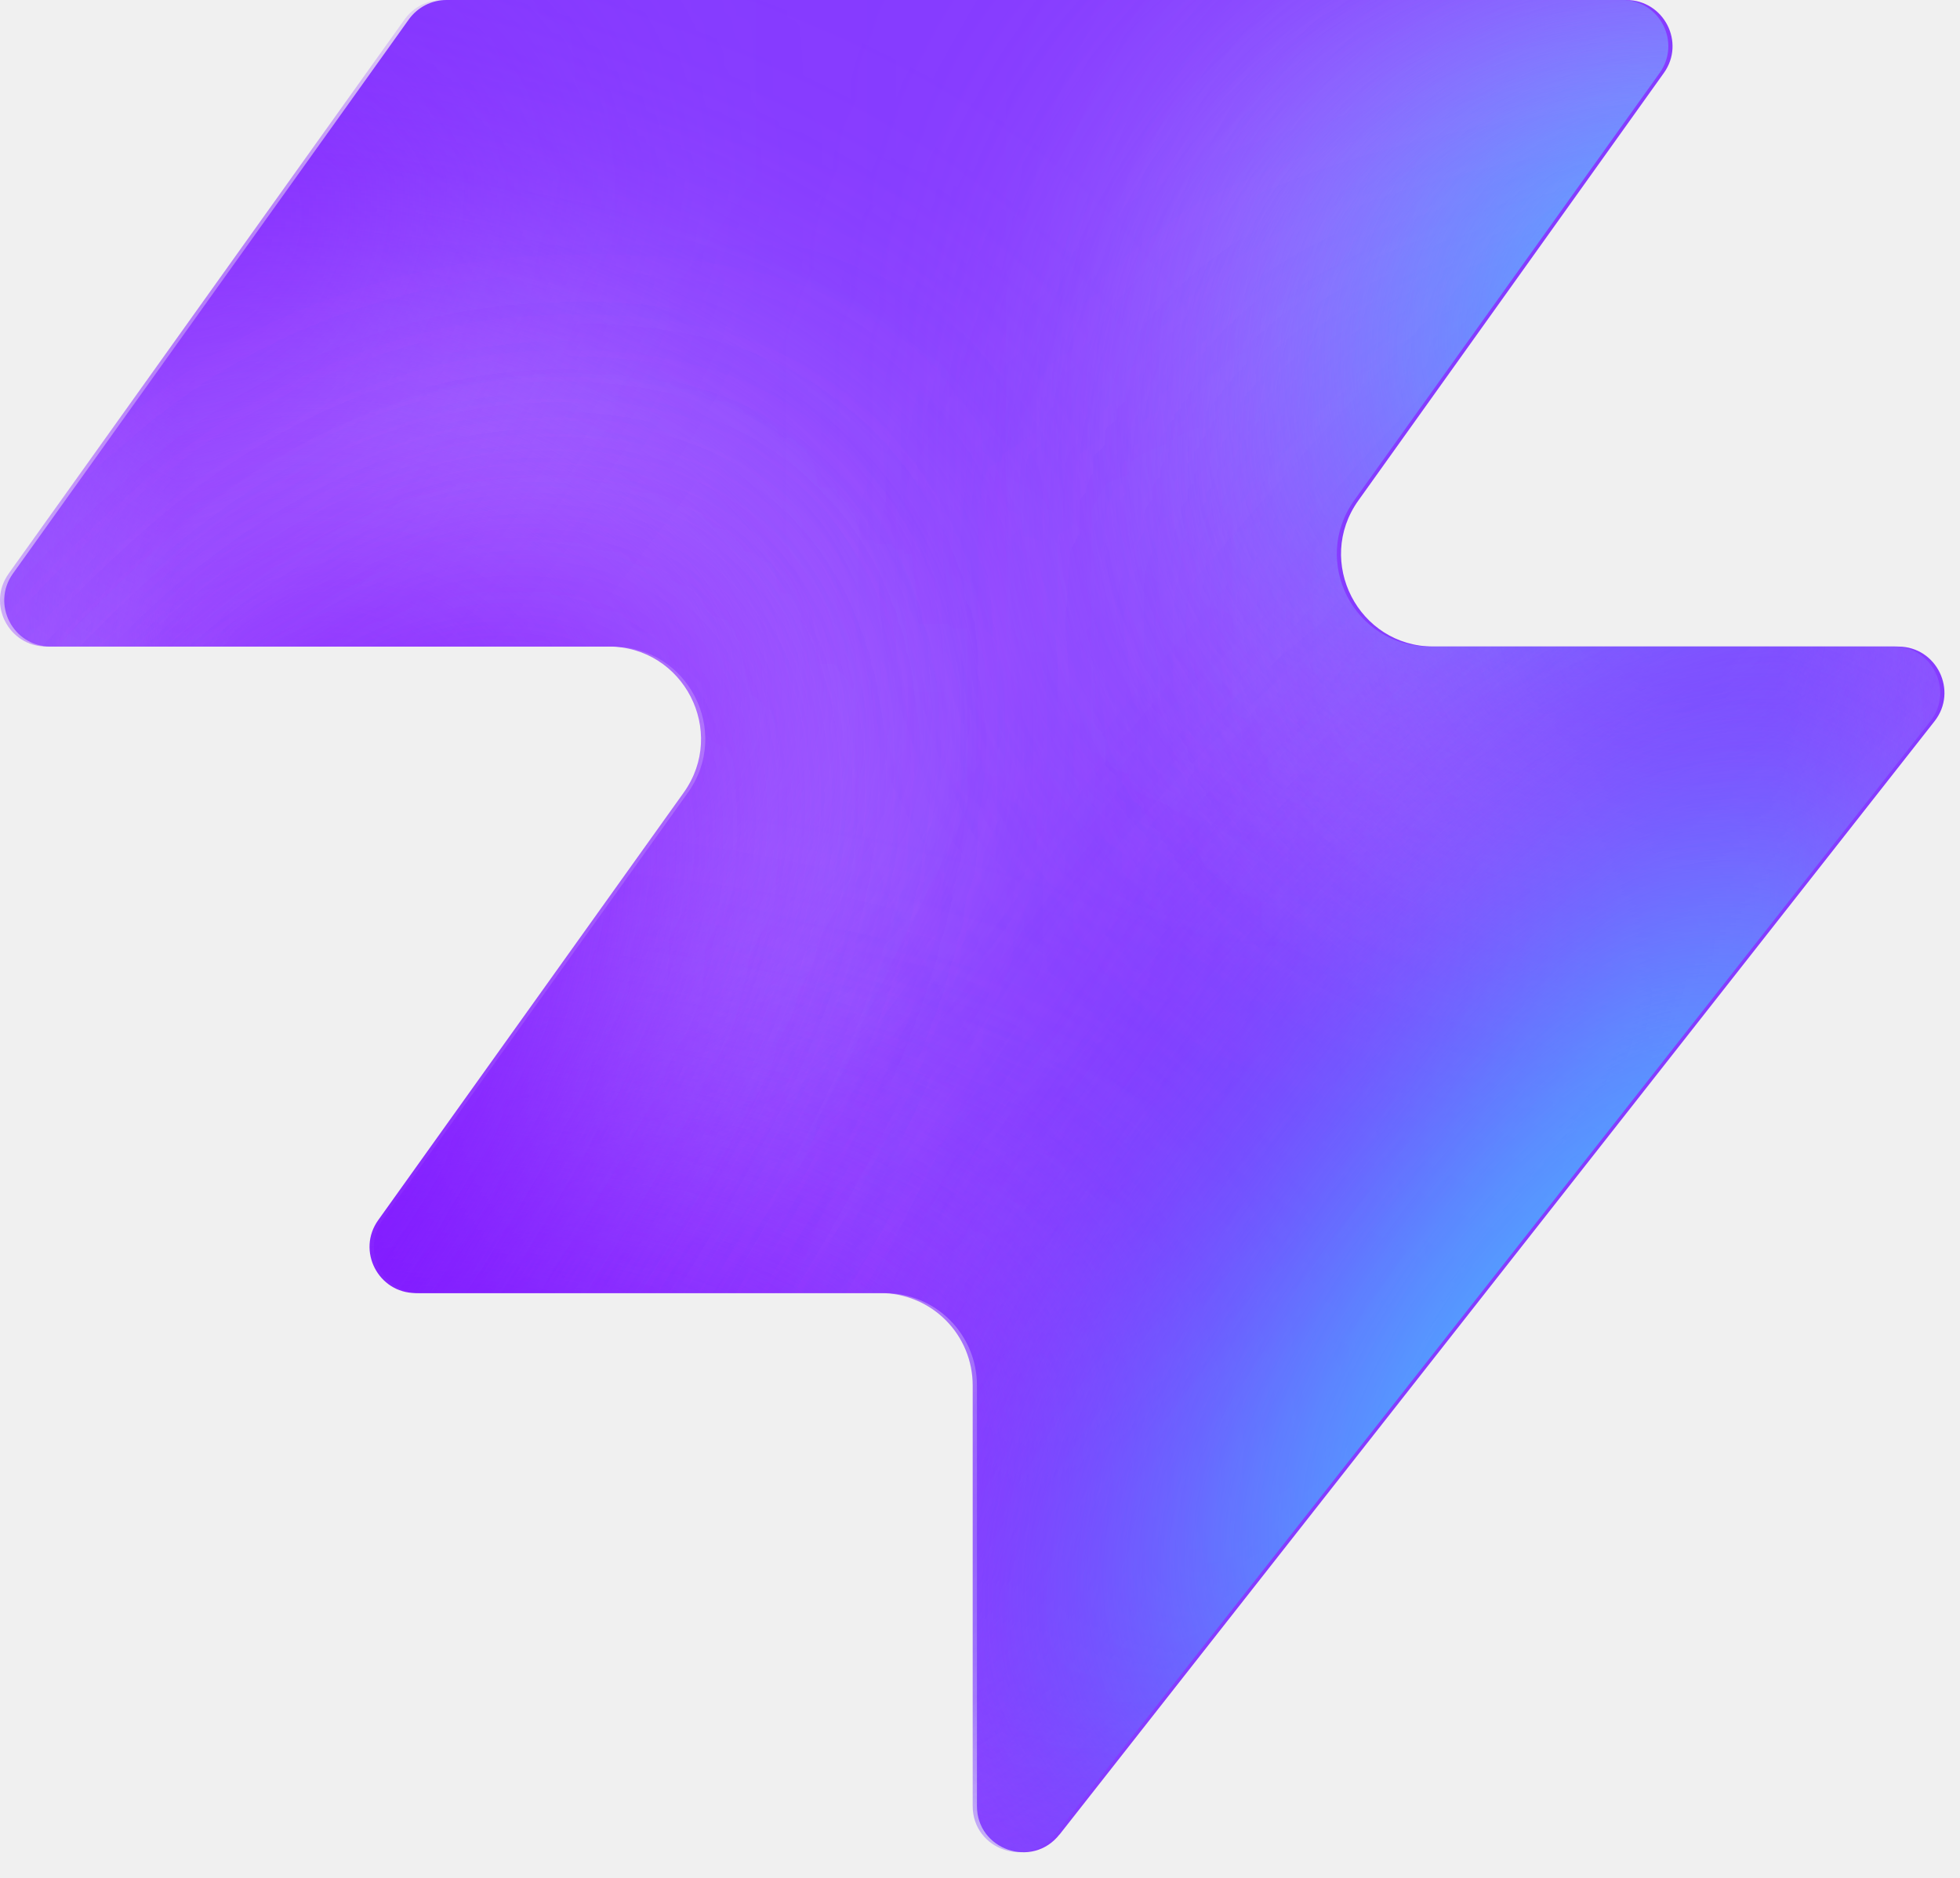
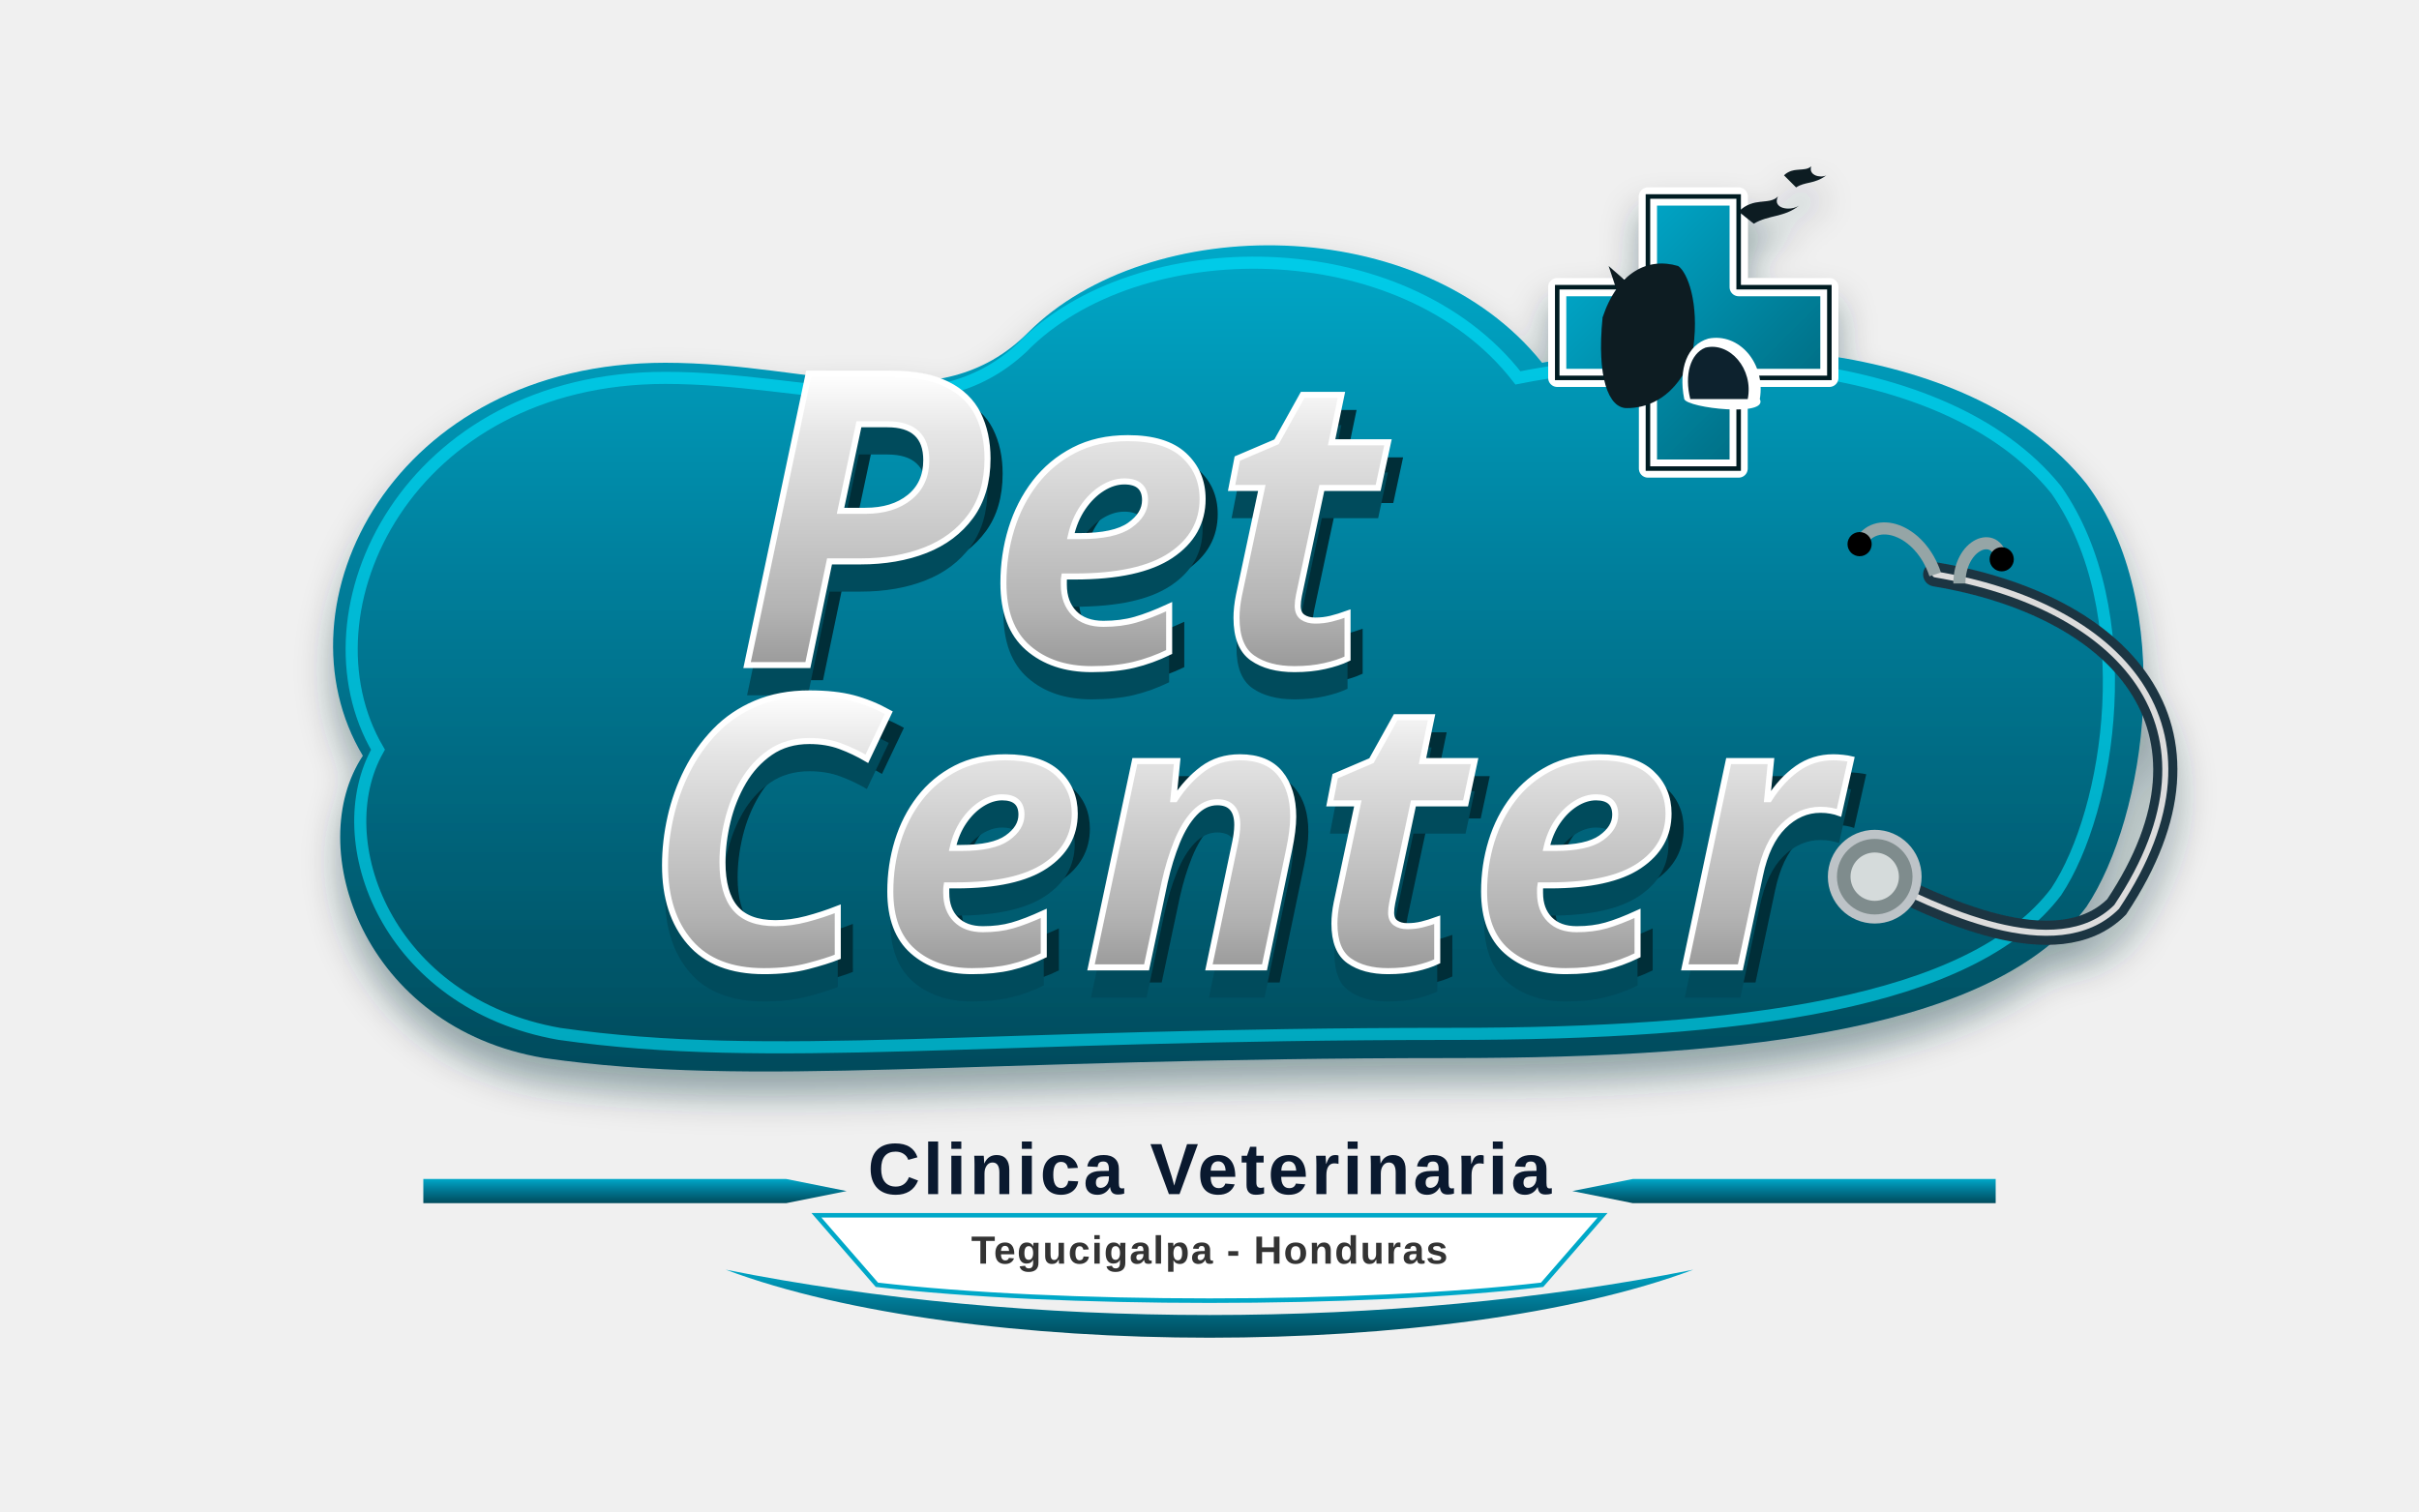
- <svg xmlns="http://www.w3.org/2000/svg" width="48" height="46" fill="none" viewBox="0 0 48 46">
-   <path fill="#863bff" d="M25.946 44.938c-.664.845-2.021.375-2.021-.698V33.937a2.26 2.26 0 0 0-2.262-2.262H10.287c-.92 0-1.456-1.04-.92-1.788l7.48-10.471c1.07-1.497 0-3.578-1.842-3.578H1.237c-.92 0-1.456-1.04-.92-1.788L10.013.474c.214-.297.556-.474.92-.474h28.894c.92 0 1.456 1.04.92 1.788l-7.48 10.471c-1.07 1.498 0 3.579 1.842 3.579h11.377c.943 0 1.473 1.088.89 1.83L25.947 44.94z" style="fill:#863bff;fill:color(display-p3 .525 .23 1);fill-opacity:1" />
-   <mask id="a" width="48" height="46" x="0" y="0" maskUnits="userSpaceOnUse" style="mask-type:alpha">
-     <path fill="#000" d="M25.842 44.938c-.664.844-2.021.375-2.021-.698V33.937a2.26 2.26 0 0 0-2.262-2.262H10.183c-.92 0-1.456-1.04-.92-1.788l7.48-10.471c1.07-1.498 0-3.579-1.842-3.579H1.133c-.92 0-1.456-1.04-.92-1.787L9.91.473c.214-.297.556-.474.92-.474h28.894c.92 0 1.456 1.04.92 1.788l-7.48 10.471c-1.07 1.498 0 3.578 1.842 3.578h11.377c.943 0 1.473 1.088.89 1.832L25.843 44.94z" style="fill:#000;fill-opacity:1" />
-   </mask>
-   <g mask="url(#a)">
-     <g filter="url(#b)">
-       <ellipse cx="5.508" cy="14.704" fill="#ede6ff" rx="5.508" ry="14.704" style="fill:#ede6ff;fill:color(display-p3 .927 .903 1);fill-opacity:1" transform="matrix(.00324 1 1 -.00324 -4.47 31.516)" />
-     </g>
-     <g filter="url(#c)">
-       <ellipse cx="10.399" cy="29.851" fill="#ede6ff" rx="10.399" ry="29.851" style="fill:#ede6ff;fill:color(display-p3 .927 .903 1);fill-opacity:1" transform="matrix(.00324 1 1 -.00324 -39.328 7.883)" />
-     </g>
-     <g filter="url(#d)">
-       <ellipse cx="5.508" cy="30.487" fill="#7e14ff" rx="5.508" ry="30.487" style="fill:#7e14ff;fill:color(display-p3 .492 .077 1);fill-opacity:1" transform="rotate(89.814 -25.913 -14.639)scale(1 -1)" />
-     </g>
-     <g filter="url(#e)">
-       <ellipse cx="5.508" cy="30.599" fill="#7e14ff" rx="5.508" ry="30.599" style="fill:#7e14ff;fill:color(display-p3 .492 .077 1);fill-opacity:1" transform="rotate(89.814 -32.644 -3.334)scale(1 -1)" />
-     </g>
-     <g filter="url(#f)">
-       <ellipse cx="5.508" cy="30.599" fill="#7e14ff" rx="5.508" ry="30.599" style="fill:#7e14ff;fill:color(display-p3 .492 .077 1);fill-opacity:1" transform="matrix(.00324 1 1 -.00324 -34.34 30.47)" />
-     </g>
-     <g filter="url(#g)">
-       <ellipse cx="14.072" cy="22.078" fill="#ede6ff" rx="14.072" ry="22.078" style="fill:#ede6ff;fill:color(display-p3 .927 .903 1);fill-opacity:1" transform="rotate(93.35 24.506 48.493)scale(-1 1)" />
-     </g>
-     <g filter="url(#h)">
-       <ellipse cx="3.47" cy="21.501" fill="#7e14ff" rx="3.47" ry="21.501" style="fill:#7e14ff;fill:color(display-p3 .492 .077 1);fill-opacity:1" transform="rotate(89.009 28.708 47.59)scale(-1 1)" />
-     </g>
-     <g filter="url(#i)">
-       <ellipse cx="3.47" cy="21.501" fill="#7e14ff" rx="3.47" ry="21.501" style="fill:#7e14ff;fill:color(display-p3 .492 .077 1);fill-opacity:1" transform="rotate(89.009 28.708 47.59)scale(-1 1)" />
-     </g>
-     <g filter="url(#j)">
-       <ellipse cx=".387" cy="8.972" fill="#7e14ff" rx="4.407" ry="29.108" style="fill:#7e14ff;fill:color(display-p3 .492 .077 1);fill-opacity:1" transform="rotate(39.51 .387 8.972)" />
-     </g>
-     <g filter="url(#k)">
-       <ellipse cx="47.523" cy="-6.092" fill="#7e14ff" rx="4.407" ry="29.108" style="fill:#7e14ff;fill:color(display-p3 .492 .077 1);fill-opacity:1" transform="rotate(37.892 47.523 -6.092)" />
-     </g>
-     <g filter="url(#l)">
-       <ellipse cx="41.412" cy="6.333" fill="#47bfff" rx="5.971" ry="9.665" style="fill:#47bfff;fill:color(display-p3 .28 .748 1);fill-opacity:1" transform="rotate(37.892 41.412 6.333)" />
-     </g>
-     <g filter="url(#m)">
-       <ellipse cx="-1.879" cy="38.332" fill="#7e14ff" rx="4.407" ry="29.108" style="fill:#7e14ff;fill:color(display-p3 .492 .077 1);fill-opacity:1" transform="rotate(37.892 -1.88 38.332)" />
-     </g>
-     <g filter="url(#n)">
-       <ellipse cx="-1.879" cy="38.332" fill="#7e14ff" rx="4.407" ry="29.108" style="fill:#7e14ff;fill:color(display-p3 .492 .077 1);fill-opacity:1" transform="rotate(37.892 -1.88 38.332)" />
-     </g>
-     <g filter="url(#o)">
-       <ellipse cx="35.651" cy="29.907" fill="#7e14ff" rx="4.407" ry="29.108" style="fill:#7e14ff;fill:color(display-p3 .492 .077 1);fill-opacity:1" transform="rotate(37.892 35.651 29.907)" />
-     </g>
-     <g filter="url(#p)">
-       <ellipse cx="38.418" cy="32.4" fill="#47bfff" rx="5.971" ry="15.297" style="fill:#47bfff;fill:color(display-p3 .28 .748 1);fill-opacity:1" transform="rotate(37.892 38.418 32.4)" />
-     </g>
-   </g>
+ <svg xmlns="http://www.w3.org/2000/svg" viewBox="0 0 800 500" width="100%" height="100%">
  <defs>
-     <filter id="b" width="60.045" height="41.654" x="-19.77" y="16.149" color-interpolation-filters="sRGB" filterUnits="userSpaceOnUse">
-       <feFlood flood-opacity="0" result="BackgroundImageFix" />
-       <feBlend in="SourceGraphic" in2="BackgroundImageFix" result="shape" />
-       <feGaussianBlur result="effect1_foregroundBlur_2002_17158" stdDeviation="7.659" />
-     </filter>
-     <filter id="c" width="90.34" height="51.437" x="-54.613" y="-7.533" color-interpolation-filters="sRGB" filterUnits="userSpaceOnUse">
-       <feFlood flood-opacity="0" result="BackgroundImageFix" />
-       <feBlend in="SourceGraphic" in2="BackgroundImageFix" result="shape" />
-       <feGaussianBlur result="effect1_foregroundBlur_2002_17158" stdDeviation="7.659" />
-     </filter>
-     <filter id="d" width="79.355" height="29.4" x="-49.64" y="2.03" color-interpolation-filters="sRGB" filterUnits="userSpaceOnUse">
-       <feFlood flood-opacity="0" result="BackgroundImageFix" />
-       <feBlend in="SourceGraphic" in2="BackgroundImageFix" result="shape" />
-       <feGaussianBlur result="effect1_foregroundBlur_2002_17158" stdDeviation="4.596" />
-     </filter>
-     <filter id="e" width="79.579" height="29.4" x="-45.045" y="20.029" color-interpolation-filters="sRGB" filterUnits="userSpaceOnUse">
-       <feFlood flood-opacity="0" result="BackgroundImageFix" />
-       <feBlend in="SourceGraphic" in2="BackgroundImageFix" result="shape" />
-       <feGaussianBlur result="effect1_foregroundBlur_2002_17158" stdDeviation="4.596" />
-     </filter>
-     <filter id="f" width="79.579" height="29.4" x="-43.513" y="21.178" color-interpolation-filters="sRGB" filterUnits="userSpaceOnUse">
-       <feFlood flood-opacity="0" result="BackgroundImageFix" />
-       <feBlend in="SourceGraphic" in2="BackgroundImageFix" result="shape" />
-       <feGaussianBlur result="effect1_foregroundBlur_2002_17158" stdDeviation="4.596" />
-     </filter>
-     <filter id="g" width="74.749" height="58.852" x="15.756" y="-17.901" color-interpolation-filters="sRGB" filterUnits="userSpaceOnUse">
-       <feFlood flood-opacity="0" result="BackgroundImageFix" />
-       <feBlend in="SourceGraphic" in2="BackgroundImageFix" result="shape" />
-       <feGaussianBlur result="effect1_foregroundBlur_2002_17158" stdDeviation="7.659" />
-     </filter>
-     <filter id="h" width="61.377" height="25.362" x="23.548" y="2.284" color-interpolation-filters="sRGB" filterUnits="userSpaceOnUse">
-       <feFlood flood-opacity="0" result="BackgroundImageFix" />
-       <feBlend in="SourceGraphic" in2="BackgroundImageFix" result="shape" />
-       <feGaussianBlur result="effect1_foregroundBlur_2002_17158" stdDeviation="4.596" />
-     </filter>
-     <filter id="i" width="61.377" height="25.362" x="23.548" y="2.284" color-interpolation-filters="sRGB" filterUnits="userSpaceOnUse">
-       <feFlood flood-opacity="0" result="BackgroundImageFix" />
-       <feBlend in="SourceGraphic" in2="BackgroundImageFix" result="shape" />
-       <feGaussianBlur result="effect1_foregroundBlur_2002_17158" stdDeviation="4.596" />
-     </filter>
-     <filter id="j" width="56.045" height="63.649" x="-27.636" y="-22.853" color-interpolation-filters="sRGB" filterUnits="userSpaceOnUse">
-       <feFlood flood-opacity="0" result="BackgroundImageFix" />
-       <feBlend in="SourceGraphic" in2="BackgroundImageFix" result="shape" />
-       <feGaussianBlur result="effect1_foregroundBlur_2002_17158" stdDeviation="4.596" />
-     </filter>
-     <filter id="k" width="54.814" height="64.646" x="20.116" y="-38.415" color-interpolation-filters="sRGB" filterUnits="userSpaceOnUse">
-       <feFlood flood-opacity="0" result="BackgroundImageFix" />
-       <feBlend in="SourceGraphic" in2="BackgroundImageFix" result="shape" />
-       <feGaussianBlur result="effect1_foregroundBlur_2002_17158" stdDeviation="4.596" />
-     </filter>
-     <filter id="l" width="33.541" height="35.313" x="24.641" y="-11.323" color-interpolation-filters="sRGB" filterUnits="userSpaceOnUse">
-       <feFlood flood-opacity="0" result="BackgroundImageFix" />
-       <feBlend in="SourceGraphic" in2="BackgroundImageFix" result="shape" />
-       <feGaussianBlur result="effect1_foregroundBlur_2002_17158" stdDeviation="4.596" />
-     </filter>
-     <filter id="m" width="54.814" height="64.646" x="-29.286" y="6.009" color-interpolation-filters="sRGB" filterUnits="userSpaceOnUse">
-       <feFlood flood-opacity="0" result="BackgroundImageFix" />
-       <feBlend in="SourceGraphic" in2="BackgroundImageFix" result="shape" />
-       <feGaussianBlur result="effect1_foregroundBlur_2002_17158" stdDeviation="4.596" />
-     </filter>
-     <filter id="n" width="54.814" height="64.646" x="-29.286" y="6.009" color-interpolation-filters="sRGB" filterUnits="userSpaceOnUse">
-       <feFlood flood-opacity="0" result="BackgroundImageFix" />
-       <feBlend in="SourceGraphic" in2="BackgroundImageFix" result="shape" />
-       <feGaussianBlur result="effect1_foregroundBlur_2002_17158" stdDeviation="4.596" />
-     </filter>
-     <filter id="o" width="54.814" height="64.646" x="8.244" y="-2.416" color-interpolation-filters="sRGB" filterUnits="userSpaceOnUse">
-       <feFlood flood-opacity="0" result="BackgroundImageFix" />
-       <feBlend in="SourceGraphic" in2="BackgroundImageFix" result="shape" />
-       <feGaussianBlur result="effect1_foregroundBlur_2002_17158" stdDeviation="4.596" />
-     </filter>
-     <filter id="p" width="39.409" height="43.623" x="18.713" y="10.588" color-interpolation-filters="sRGB" filterUnits="userSpaceOnUse">
-       <feFlood flood-opacity="0" result="BackgroundImageFix" />
-       <feBlend in="SourceGraphic" in2="BackgroundImageFix" result="shape" />
-       <feGaussianBlur result="effect1_foregroundBlur_2002_17158" stdDeviation="4.596" />
+     <linearGradient id="cyan3D" x1="0%" y1="0%" x2="0%" y2="100%">
+       <stop offset="0%" stop-color="#00a8c8" />
+       <stop offset="40%" stop-color="#007e9b" />
+       <stop offset="100%" stop-color="#004b5c" />
+     </linearGradient>
+     <linearGradient id="silverText" x1="0%" y1="0%" x2="0%" y2="100%">
+       <stop offset="0%" stop-color="#ffffff" />
+       <stop offset="20%" stop-color="#e6e6e6" />
+       <stop offset="50%" stop-color="#cccccc" />
+       <stop offset="80%" stop-color="#b3b3b3" />
+       <stop offset="100%" stop-color="#999999" />
+     </linearGradient>
+     <linearGradient id="crossGrad" x1="0%" y1="0%" x2="100%" y2="100%">
+       <stop offset="0%" stop-color="#00b4d8" />
+       <stop offset="100%" stop-color="#005f73" />
+     </linearGradient>
+     <filter id="dropShadow" x="-10%" y="-10%" width="120%" height="120%">
+       <feDropShadow dx="0" dy="8" stdDeviation="6" flood-color="#002d38" flood-opacity="0.4" />
    </filter>
  </defs>
+   <style>
+     .text-main { font-family: 'Arial Black', 'Impact', sans-serif; font-weight: 900; font-style: italic; }
+     .text-sub { font-family: 'Helvetica Neue', Arial, sans-serif; font-weight: bold; fill: #0a192f; letter-spacing: 1px; }
+     .text-location { font-family: 'Arial', sans-serif; font-weight: bold; fill: #333333; letter-spacing: 0.5px; }
+   </style>
+   <g filter="url(#dropShadow)">
+     <path d="M 120,250 C 90,200 130,120 220,120 C 270,120 310,140 340,110 C 380,70 470,70 510,120 C 560,110 650,110 690,160 C 720,200 710,270 690,300 C 660,340 580,350 480,350 C 320,350 250,360 180,350 C 120,340 100,280 120,250 Z" fill="url(#cyan3D)" />
+     <path d="M 125,248 C 98,202 135,125 220,125 C 268,125 308,143 338,115 C 376,76 464,76 502,125 C 552,115 642,115 680,162 C 708,202 698,268 680,295 C 652,332 576,342 480,342 C 325,342 255,352 185,342 C 128,332 108,278 125,248 Z" fill="none" stroke="#00e5ff" stroke-width="4" opacity="0.6" />
+     <g transform="translate(560, 110)">
+       <path d="M -15,-45 H 15 V -15 H 45 V 15 H 15 V 45 H -15 V 15 H -45 V -15 H -15 Z" fill="url(#crossGrad)" stroke="#ffffff" stroke-width="6" stroke-linejoin="round" />
+       <path d="M -15,-45 H 15 V -15 H 45 V 15 H 15 V 45 H -15 V 15 H -45 V -15 H -15 Z" fill="none" stroke="#001d24" stroke-width="1.5" />
+       <path d="M -30,-5 C -25,-20 -15,-25 -5,-22 C -2,-20 2,-10 0,5 C -1,12 -8,25 -22,25 C -28,25 -32,15 -30,-5 Z" fill="#081c24" />
+       <path d="M -28,-22 L -20,-15 L -24,-10 Z" fill="#081c24" />
+       <path d="M 22,22 C 24,10 15,0 5,2 C -2,4 -5,12 -3,22 C -2,25 25,28 22,22 Z" fill="#ffffff" />
+       <path d="M 18,22 C 20,12 12,3 4,5 C -1,7 -3,14 -1,22 Z" fill="#0c232f" />
+       <polygon points="5,5 2,12 9,10" fill="#0c232f" />
+       <path d="M 15,-40 C 20,-45 25,-42 28,-45 C 26,-41 32,-40 35,-42 C 30,-38 25,-39 20,-36 Z" fill="#081c24" />
+       <path d="M 30,-52 C 33,-55 37,-53 39,-55 C 38,-52 42,-51 44,-52 C 40,-49 37,-50 34,-48 Z" fill="#081c24" />
+     </g>
+     <text x="355" y="225" font-size="135" text-anchor="middle" class="text-main" fill="#002d38">Pet</text>
+     <text x="415" y="325" font-size="125" text-anchor="middle" class="text-main" fill="#002d38">Center</text>
+     <text x="350" y="230" font-size="135" text-anchor="middle" class="text-main" fill="#004b5c">Pet</text>
+     <text x="410" y="330" font-size="125" text-anchor="middle" class="text-main" fill="#004b5c">Center</text>
+     <text x="350" y="220" font-size="135" text-anchor="middle" class="text-main" fill="url(#silverText)" stroke="#ffffff" stroke-width="2">Pet</text>
+     <text x="410" y="320" font-size="125" text-anchor="middle" class="text-main" fill="url(#silverText)" stroke="#ffffff" stroke-width="2">Center</text>
+     <path d="M 640,190 C 700,200 740,240 700,300 C 680,320 640,300 620,290" fill="none" stroke="#1d3542" stroke-width="8" stroke-linecap="round" />
+     <path d="M 640,190 C 700,200 740,240 700,300 C 680,320 640,300 620,290" fill="none" stroke="#dcdcdc" stroke-width="2" stroke-linecap="round" />
+     <path d="M 640,190 C 635,175 620,170 615,180" fill="none" stroke="#95a5a6" stroke-width="4" />
+     <path d="M 648,193 C 648,180 660,175 662,185" fill="none" stroke="#95a5a6" stroke-width="4" />
+     <circle cx="615" cy="180" r="4" fill="#000" />
+     <circle cx="662" cy="185" r="4" fill="#000" />
+     <circle cx="620" cy="290" r="14" fill="#7f8c8d" stroke="#bdc3c7" stroke-width="3" />
+     <circle cx="620" cy="290" r="8" fill="#d5dbdb" />
+   </g>
+   <g transform="translate(400, 395)">
+     <path d="M -260,-5 L -140,-5 L -120,-1 L -140,3 L -260,3 Z" fill="url(#cyan3D)" />
+     <path d="M 260,-5 L 140,-5 L 120,-1 L 140,3 L 260,3 Z" fill="url(#cyan3D)" />
+     <text x="0" y="0" font-size="24" text-anchor="middle" class="text-sub">Clinica Veterinaria</text>
+     <g transform="translate(0, 22)">
+       <path d="M -130,-15 H 130 L 110,8 C 50,15 -50,15 -110,8 Z" fill="#ffffff" stroke="#00a8c8" stroke-width="1.5" />
+       <text x="0" y="1" font-size="13" text-anchor="middle" class="text-location">Tegucigalpa - Honduras</text>
+     </g>
+     <path d="M -160,25 C -60,45 60,45 160,25 C 80,55 -80,55 -160,25 Z" fill="url(#cyan3D)" />
+   </g>
</svg>
